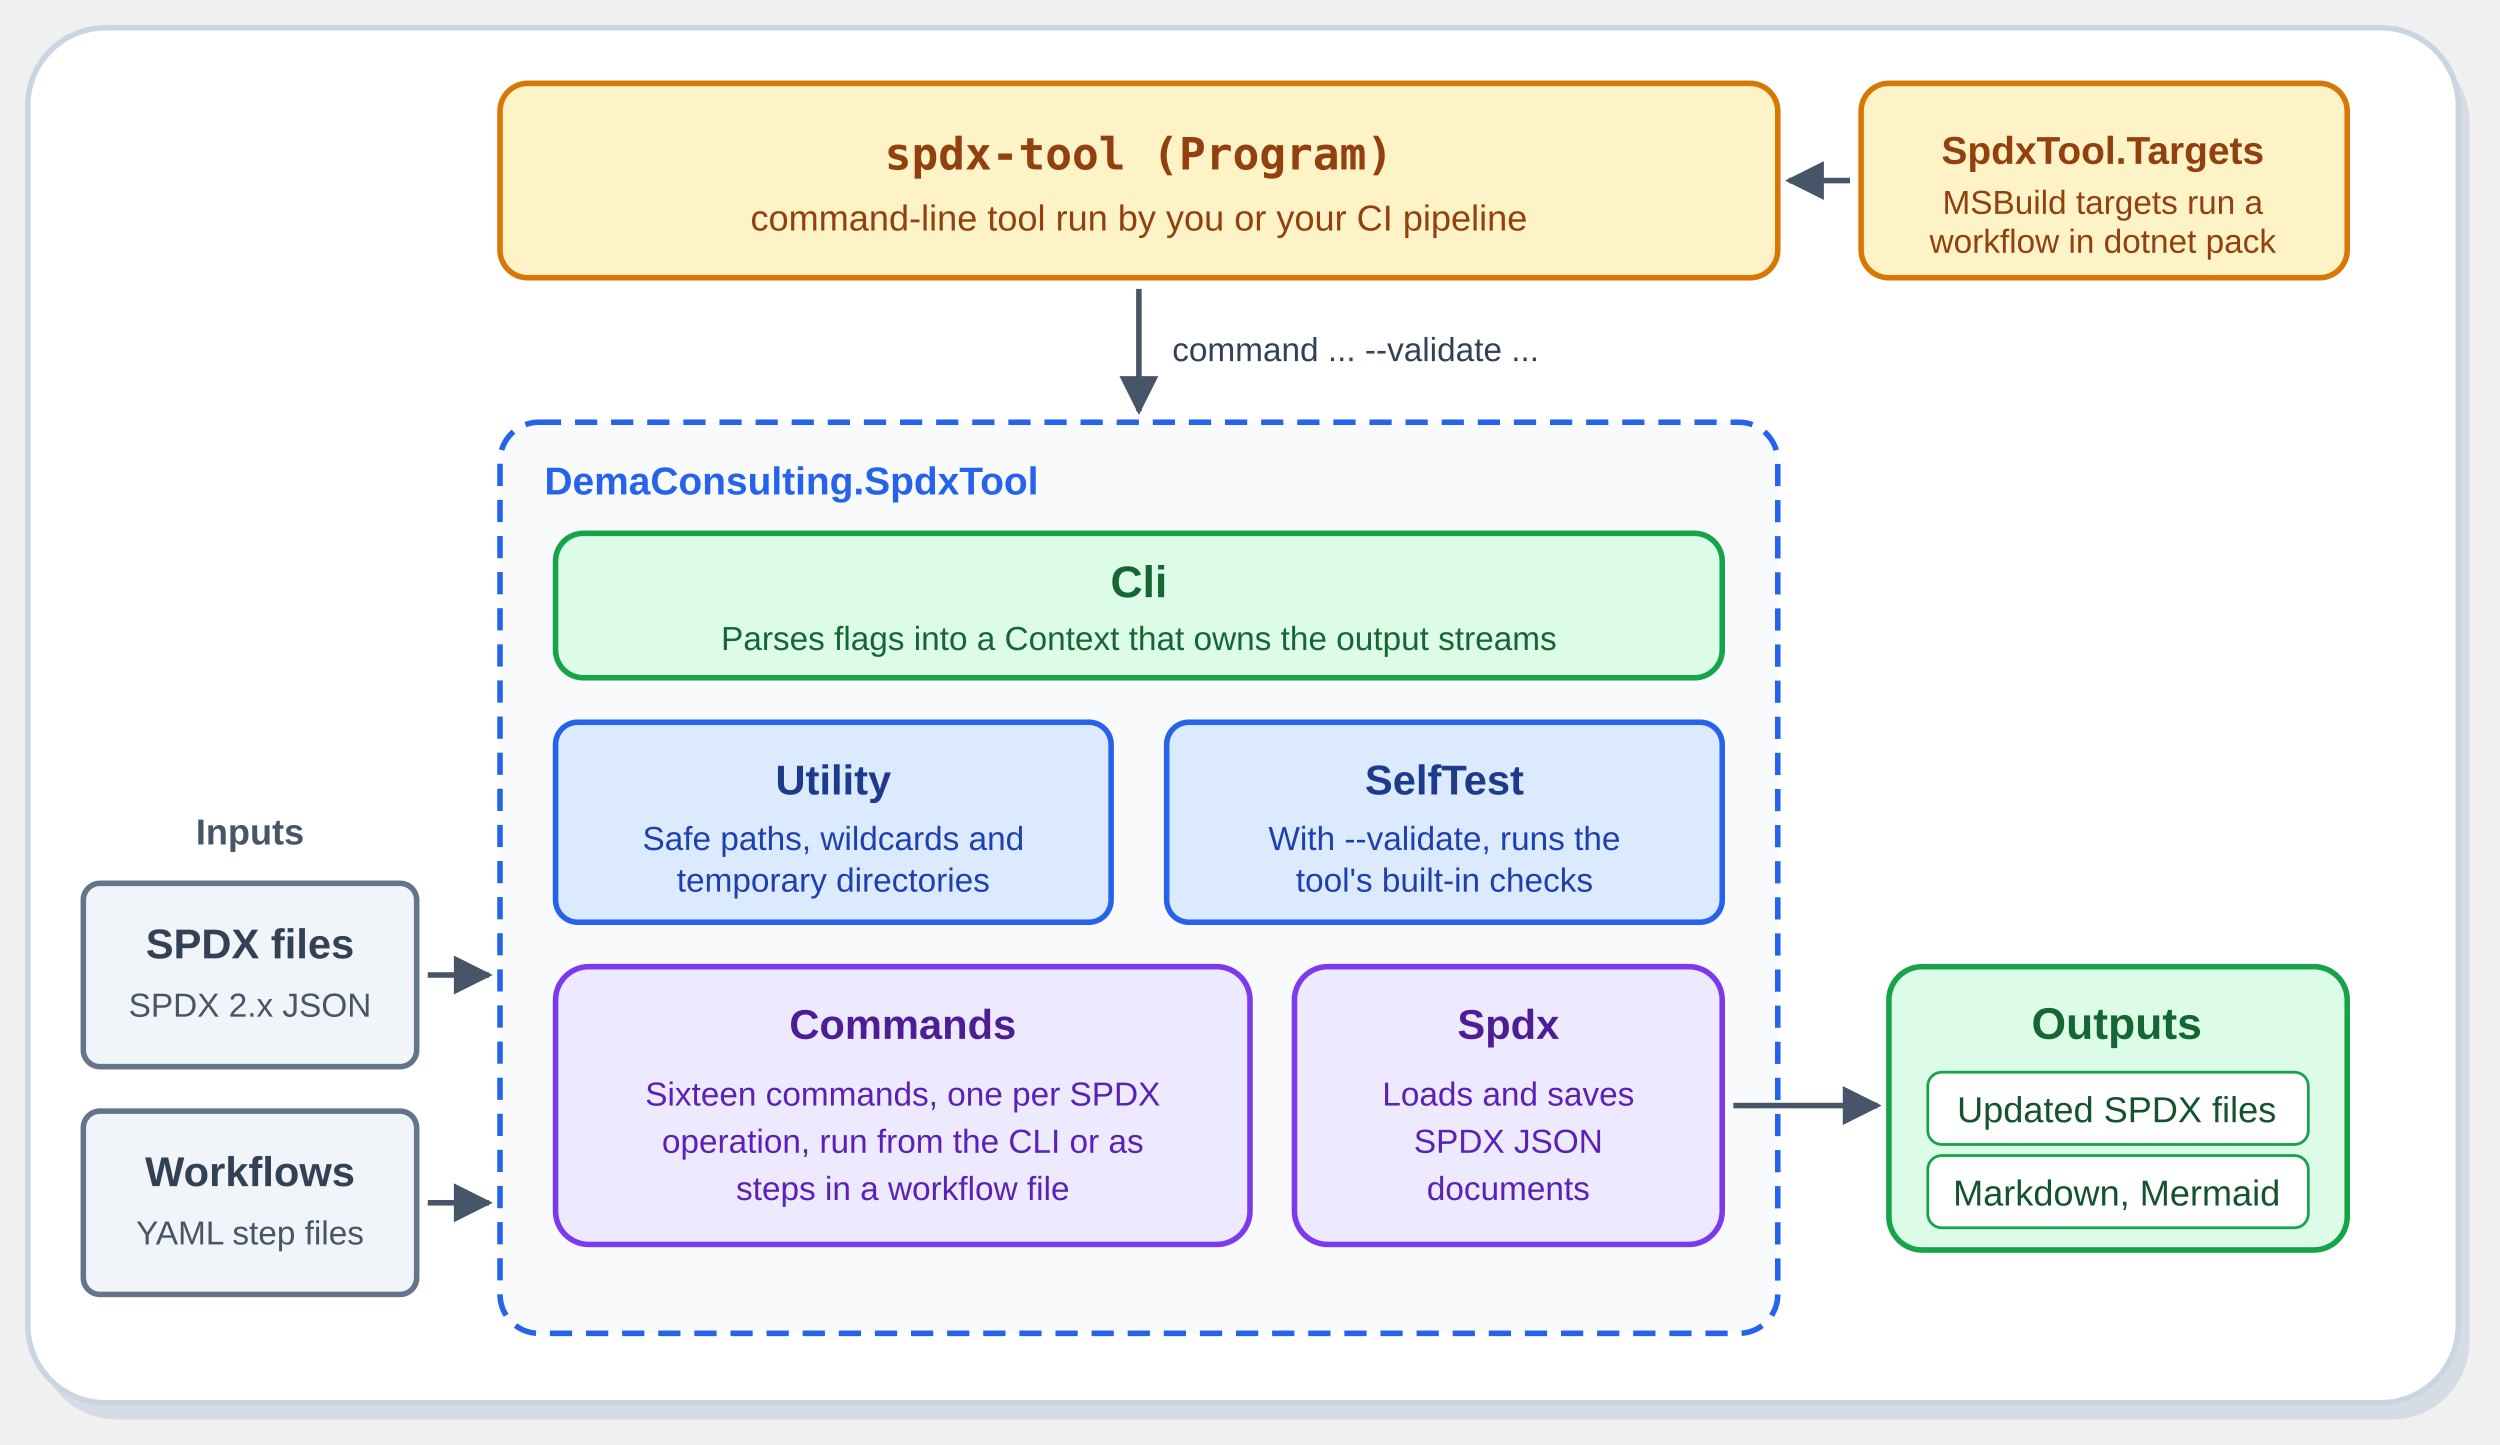
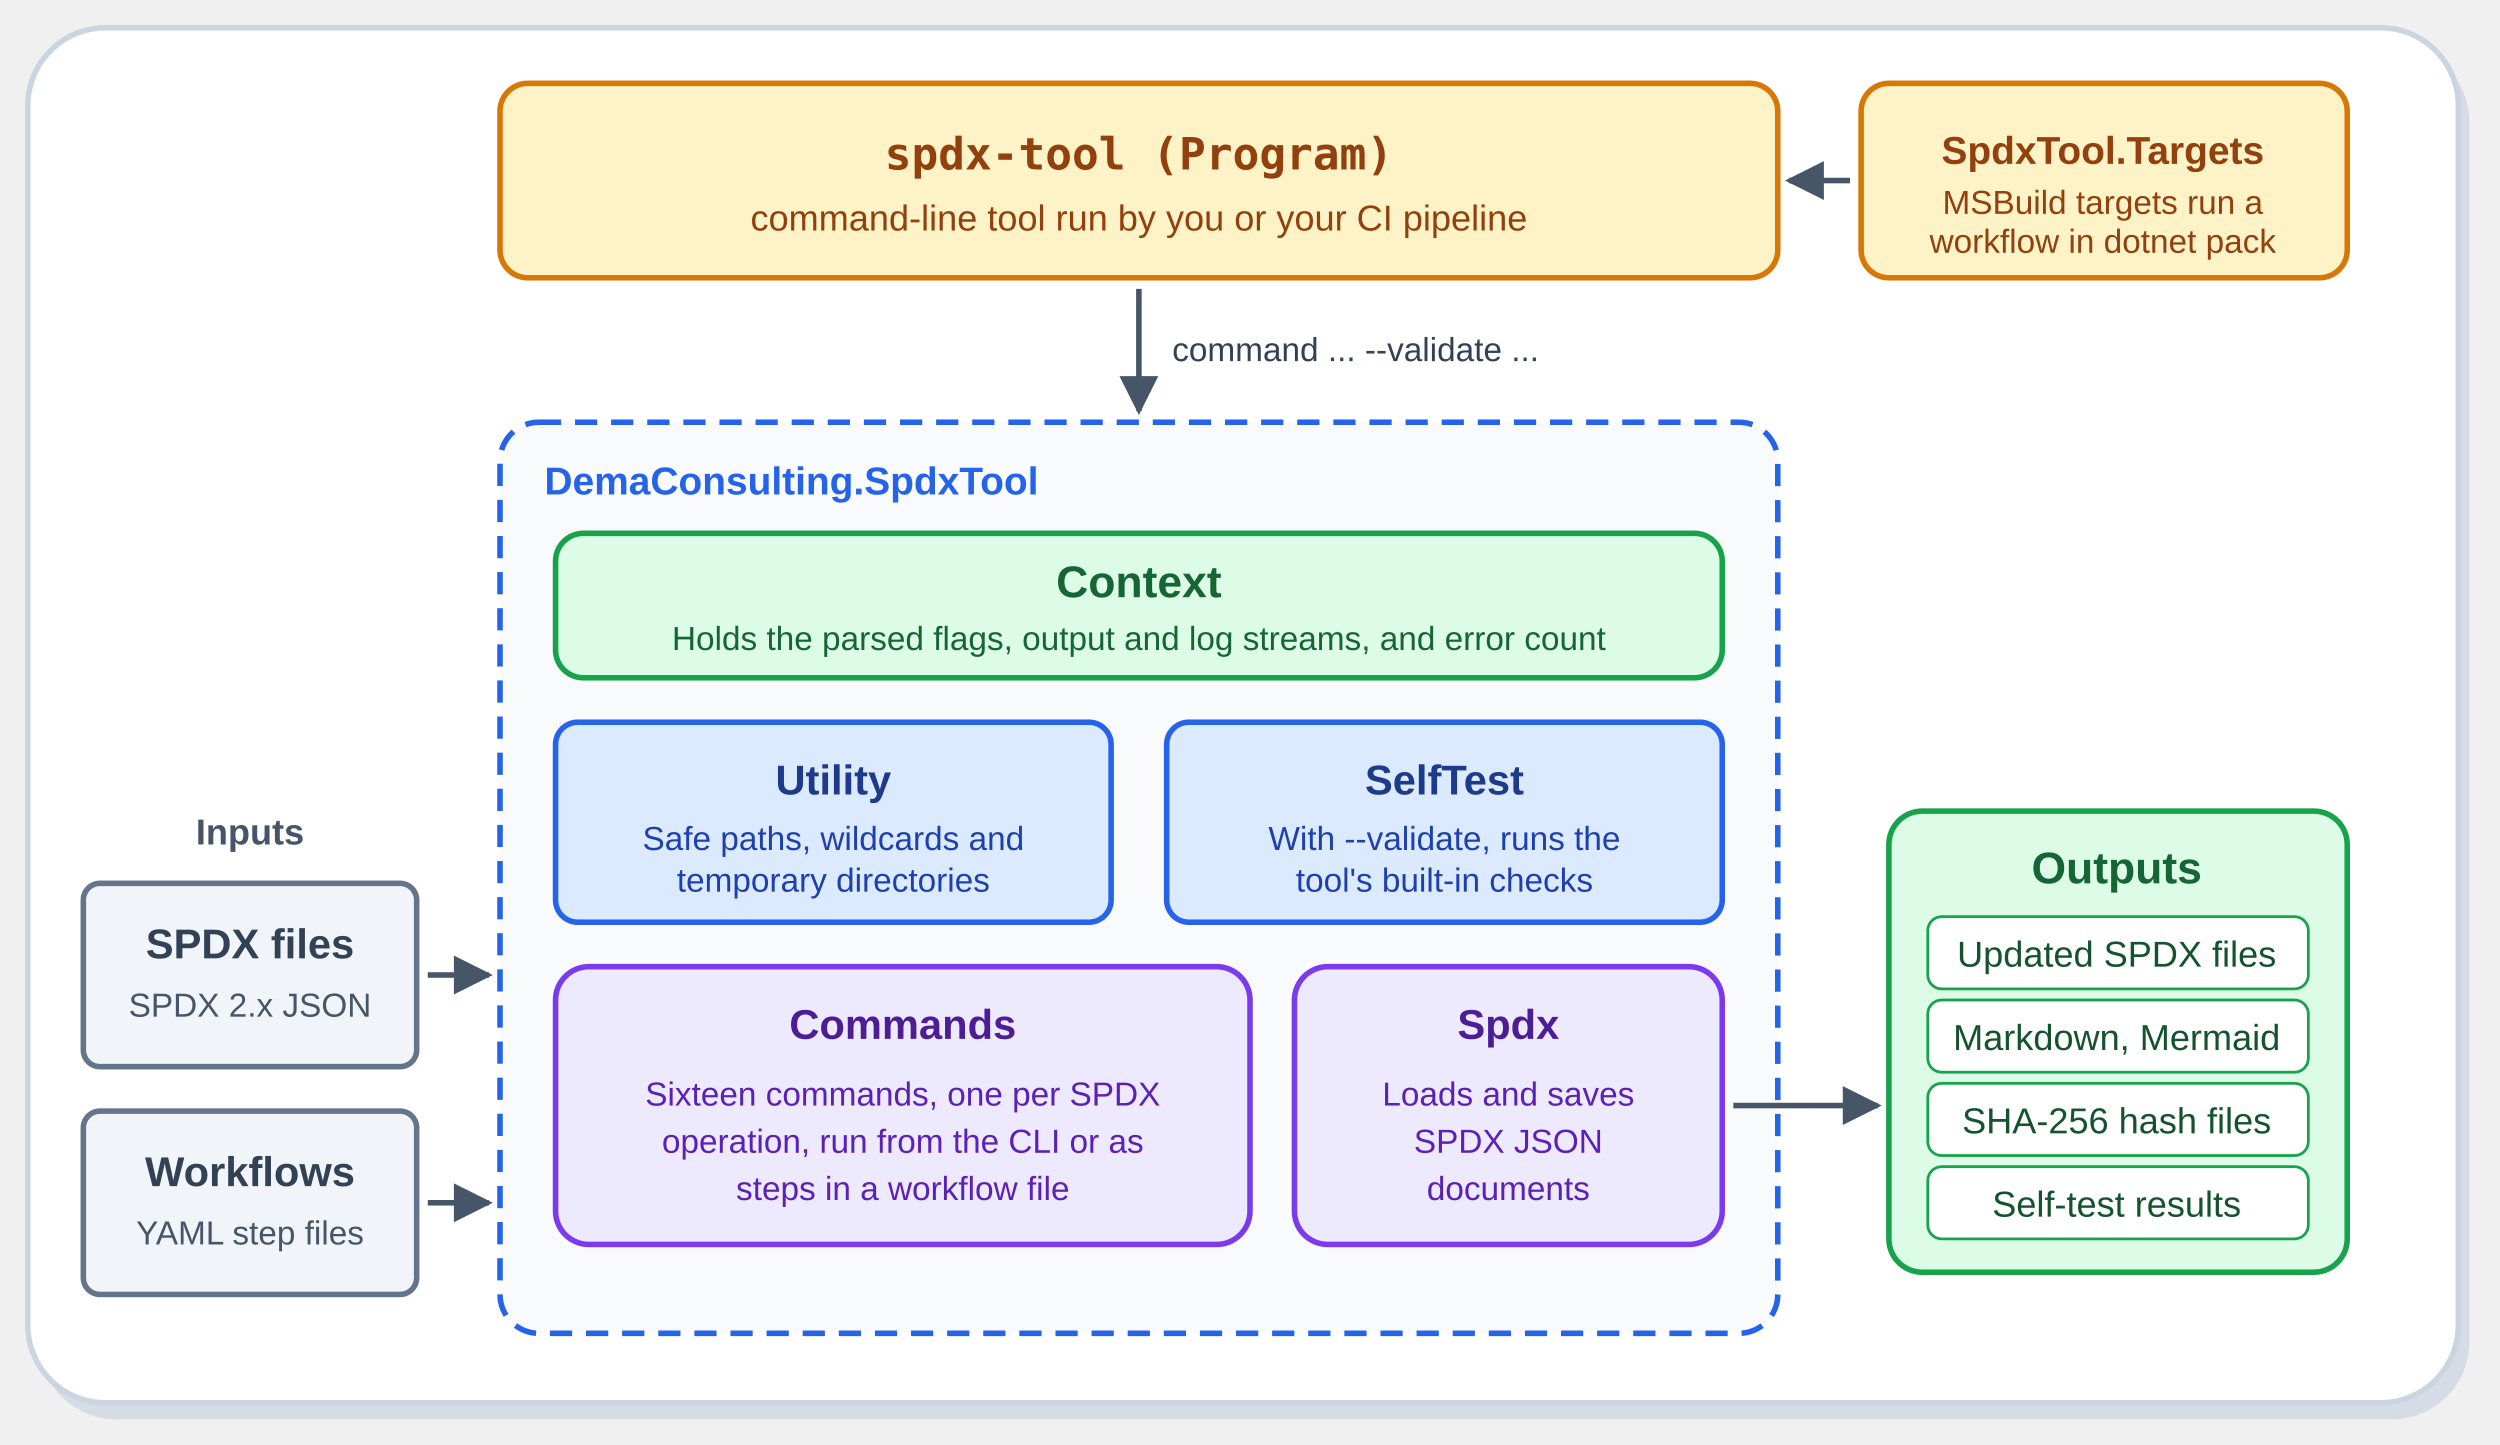
<svg xmlns="http://www.w3.org/2000/svg" width="900" height="520" viewBox="0 0 900 520" font-family="Segoe UI, Arial, sans-serif">
  <defs>
    <marker id="a" viewBox="0 0 10 10" refX="9" refY="5" markerWidth="7" markerHeight="7" orient="auto-start-reverse">
      <path d="M0,0 L10,5 L0,10 z" fill="#475569" />
    </marker>
  </defs>
  <rect x="14" y="16" width="875" height="495" rx="28" fill="#d5dce6" />
  <rect x="10" y="10" width="875" height="495" rx="28" fill="#ffffff" stroke="#cbd5e1" stroke-width="2" />
  <g transform="translate(30,30)">
    <rect x="150" y="0" width="460" height="70" rx="10" fill="#fef3c7" stroke="#d97706" stroke-width="2" />
    <text x="380" y="31" font-size="16" font-family="Consolas, monospace" font-weight="600" fill="#92400e" text-anchor="middle">spdx-tool (Program)</text>
    <text x="380" y="53" font-size="13" fill="#92400e" text-anchor="middle">command-line tool run by you or your CI pipeline</text>
    <line x1="380" y1="74" x2="380" y2="118" stroke="#475569" stroke-width="2" marker-end="url(#a)" />
    <text x="392" y="100" font-size="12" fill="#334155">command ... --validate ...</text>
    <rect x="640" y="0" width="175" height="70" rx="10" fill="#fef3c7" stroke="#d97706" stroke-width="2" />
    <text x="727" y="29" font-size="14" font-weight="600" fill="#92400e" text-anchor="middle">SpdxTool.Targets</text>
    <text x="727" y="47" font-size="12" fill="#92400e" text-anchor="middle">MSBuild targets run a</text>
    <text x="727" y="61" font-size="12" fill="#92400e" text-anchor="middle">workflow in dotnet pack</text>
    <line x1="636" y1="35" x2="614" y2="35" stroke="#475569" stroke-width="2" marker-end="url(#a)" />
    <rect x="150" y="122" width="460" height="328" rx="14" fill="#f8fafc" stroke="#2563eb" stroke-width="2" stroke-dasharray="8 5" />
    <text x="166" y="148" font-size="14" font-weight="600" fill="#2563eb">DemaConsulting.SpdxTool</text>
    <rect x="170" y="162" width="420" height="52" rx="10" fill="#dcfce7" stroke="#16a34a" stroke-width="2" />
-     <text x="380" y="185" font-size="16" font-weight="600" fill="#166534" text-anchor="middle">Cli</text>
-     <text x="380" y="204" font-size="12" fill="#166534" text-anchor="middle">Parses flags into a Context that owns the output streams</text>
+     <text x="380" y="185" font-size="16" font-weight="600" fill="#166534" text-anchor="middle">Context</text>
+     <text x="380" y="204" font-size="12" fill="#166534" text-anchor="middle">Holds the parsed flags, output and log streams, and error count</text>
    <rect x="170" y="230" width="200" height="72" rx="8" fill="#dbeafe" stroke="#2563eb" stroke-width="2" />
    <text x="270" y="256" font-size="15" font-weight="600" fill="#1e3a8a" text-anchor="middle">Utility</text>
    <text x="270" y="276" font-size="12" fill="#1e40af" text-anchor="middle">Safe paths, wildcards and</text>
    <text x="270" y="291" font-size="12" fill="#1e40af" text-anchor="middle">temporary directories</text>
    <rect x="390" y="230" width="200" height="72" rx="8" fill="#dbeafe" stroke="#2563eb" stroke-width="2" />
    <text x="490" y="256" font-size="15" font-weight="600" fill="#1e3a8a" text-anchor="middle">SelfTest</text>
    <text x="490" y="276" font-size="12" fill="#1e40af" text-anchor="middle">With --validate, runs the</text>
    <text x="490" y="291" font-size="12" fill="#1e40af" text-anchor="middle">tool's built-in checks</text>
    <rect x="170" y="318" width="250" height="100" rx="12" fill="#ede9fe" stroke="#7c3aed" stroke-width="2" />
    <text x="295" y="344" font-size="15" font-weight="600" fill="#4c1d95" text-anchor="middle">Commands</text>
    <g font-size="12" fill="#5b21b6" text-anchor="middle">
      <text x="295" y="368">Sixteen commands, one per SPDX</text>
      <text x="295" y="385">operation, run from the CLI or as</text>
      <text x="295" y="402">steps in a workflow file</text>
    </g>
    <rect x="436" y="318" width="154" height="100" rx="12" fill="#ede9fe" stroke="#7c3aed" stroke-width="2" />
    <text x="513" y="344" font-size="15" font-weight="600" fill="#4c1d95" text-anchor="middle">Spdx</text>
    <g font-size="12" fill="#5b21b6" text-anchor="middle">
      <text x="513" y="368">Loads and saves</text>
      <text x="513" y="385">SPDX JSON</text>
      <text x="513" y="402">documents</text>
    </g>
    <text x="60" y="274" font-size="13" font-weight="600" fill="#475569" text-anchor="middle">Inputs</text>
    <rect x="0" y="288" width="120" height="66" rx="6" fill="#f1f5f9" stroke="#64748b" stroke-width="2" />
    <text x="60" y="315" font-size="15" font-weight="600" fill="#334155" text-anchor="middle">SPDX files</text>
    <text x="60" y="336" font-size="12" fill="#475569" text-anchor="middle">SPDX 2.x JSON</text>
    <rect x="0" y="370" width="120" height="66" rx="6" fill="#f1f5f9" stroke="#64748b" stroke-width="2" />
    <text x="60" y="397" font-size="15" font-weight="600" fill="#334155" text-anchor="middle">Workflows</text>
    <text x="60" y="418" font-size="12" fill="#475569" text-anchor="middle">YAML step files</text>
    <line x1="124" y1="321" x2="146" y2="321" stroke="#475569" stroke-width="2" marker-end="url(#a)" />
    <line x1="124" y1="403" x2="146" y2="403" stroke="#475569" stroke-width="2" marker-end="url(#a)" />
-     <rect x="650" y="318" width="165" height="102" rx="12" fill="#dcfce7" stroke="#16a34a" stroke-width="2" />
-     <text x="732" y="344" font-size="16" font-weight="600" fill="#166534" text-anchor="middle">Outputs</text>
+     <rect x="650" y="262" width="165" height="166" rx="12" fill="#dcfce7" stroke="#16a34a" stroke-width="2" />
+     <text x="732" y="288" font-size="16" font-weight="600" fill="#166534" text-anchor="middle">Outputs</text>
    <g font-size="13" fill="#14532d" text-anchor="middle">
-       <rect x="664" y="356" width="137" height="26" rx="5" fill="#ffffff" stroke="#16a34a" />
-       <text x="732" y="374">Updated SPDX files</text>
-       <rect x="664" y="386" width="137" height="26" rx="5" fill="#ffffff" stroke="#16a34a" />
-       <text x="732" y="404">Markdown, Mermaid</text>
+       <rect x="664" y="300" width="137" height="26" rx="5" fill="#ffffff" stroke="#16a34a" />
+       <text x="732" y="318">Updated SPDX files</text>
+       <rect x="664" y="330" width="137" height="26" rx="5" fill="#ffffff" stroke="#16a34a" />
+       <text x="732" y="348">Markdown, Mermaid</text>
+       <rect x="664" y="360" width="137" height="26" rx="5" fill="#ffffff" stroke="#16a34a" />
+       <text x="732" y="378">SHA-256 hash files</text>
+       <rect x="664" y="390" width="137" height="26" rx="5" fill="#ffffff" stroke="#16a34a" />
+       <text x="732" y="408">Self-test results</text>
    </g>
    <line x1="594" y1="368" x2="646" y2="368" stroke="#475569" stroke-width="2" marker-end="url(#a)" />
  </g>
</svg>
